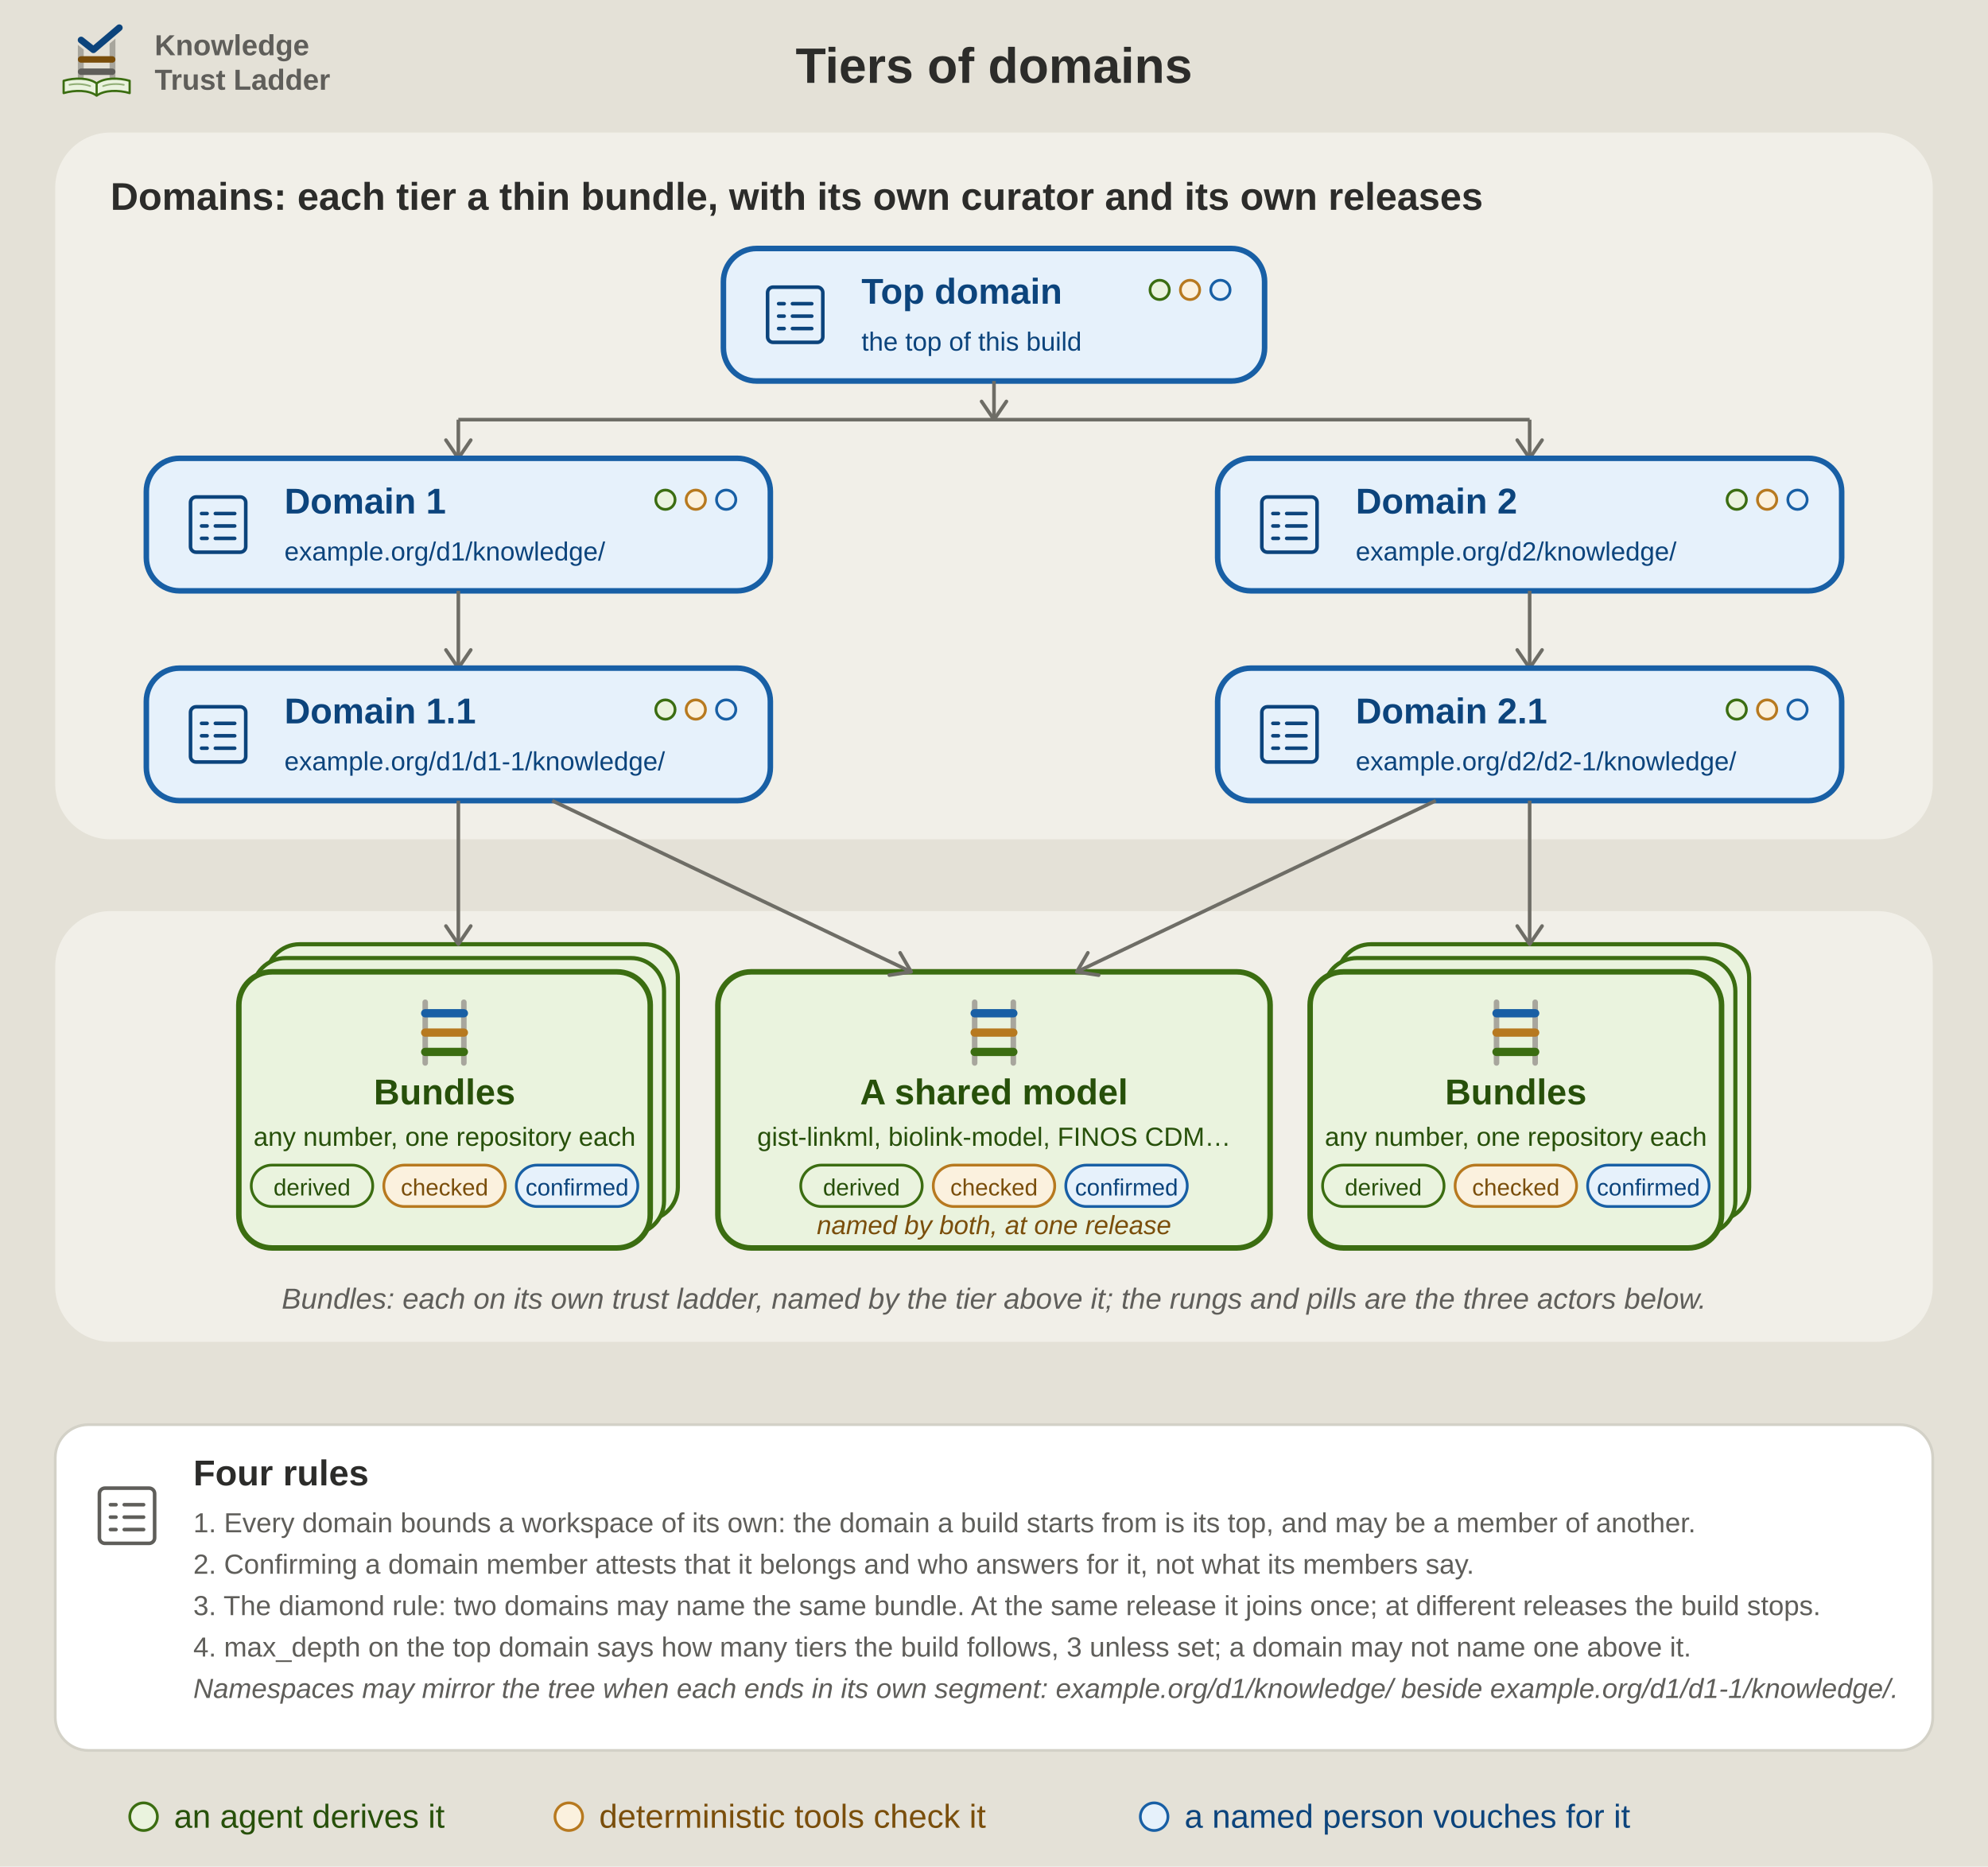
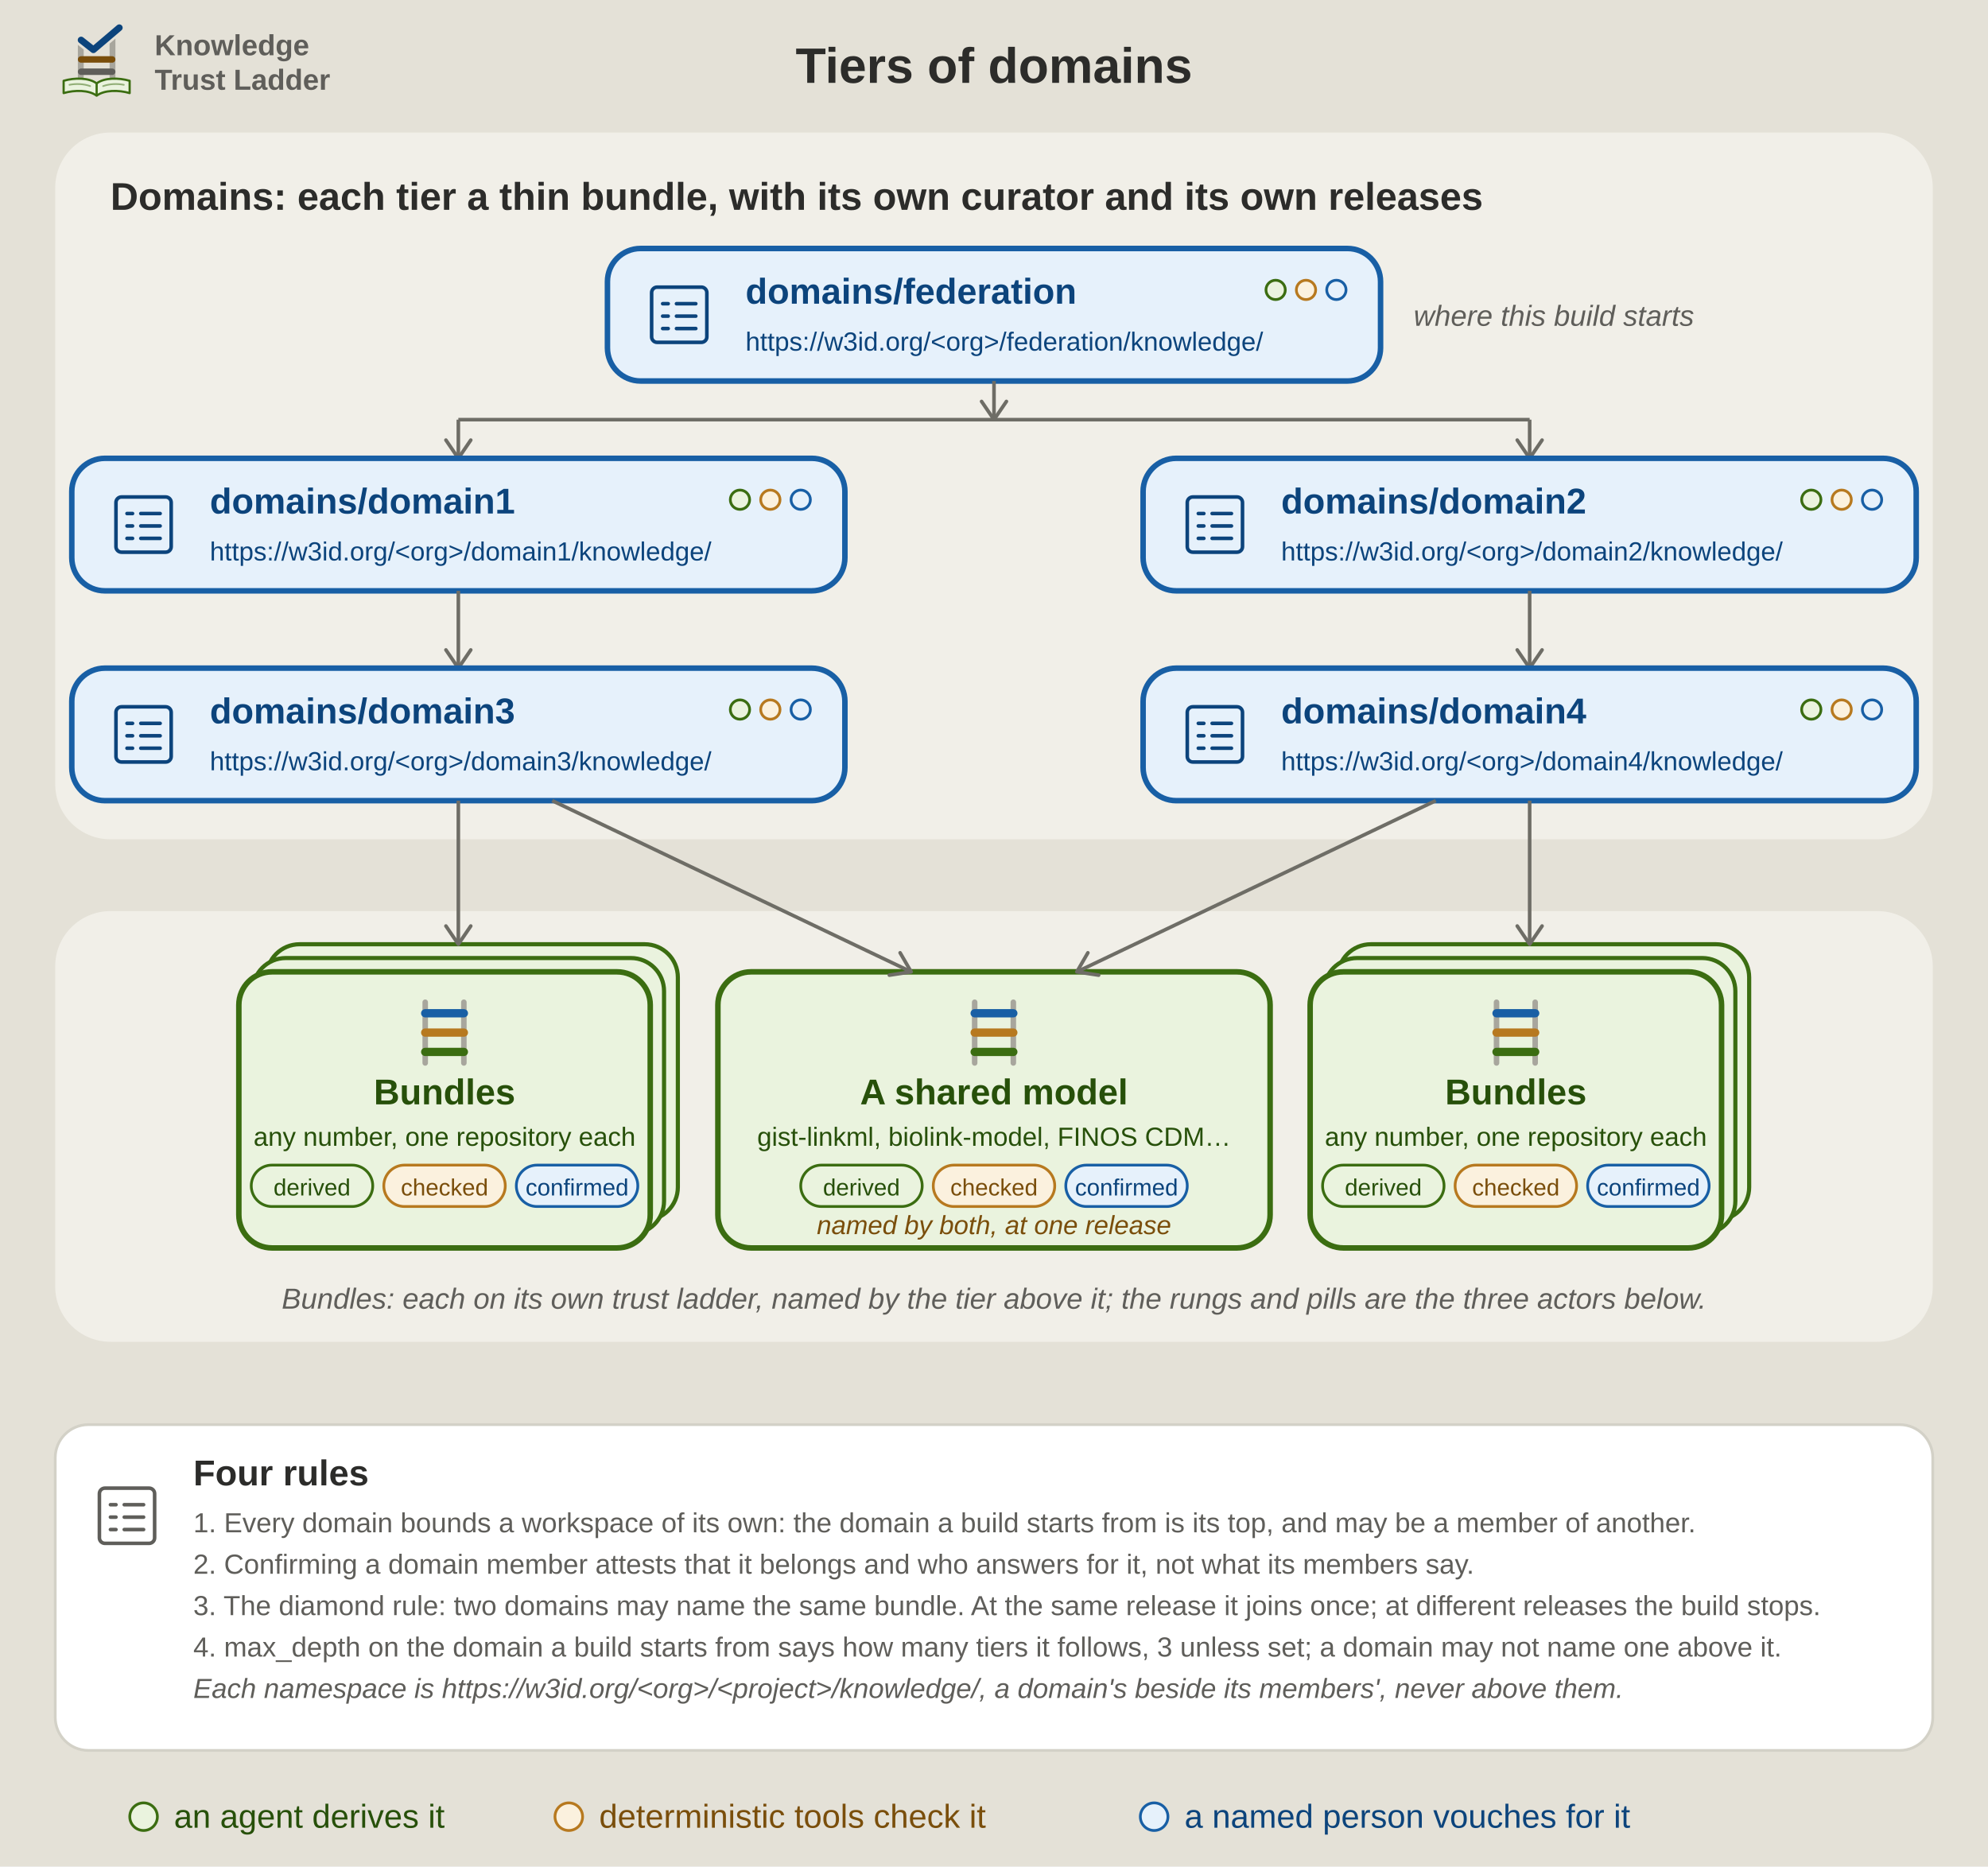
<svg xmlns="http://www.w3.org/2000/svg" width="720" height="676" viewBox="0 0 720 676" role="img" aria-labelledby="t d">
  <rect width="720" height="676" fill="#E4E1D7" />
  <g transform="translate(20,7) scale(0.46875)">
    <rect x="17.5" y="12" width="4.5" height="38" rx="2.25" fill="#A8A69D" />
    <rect x="42" y="12" width="4.5" height="38" rx="2.25" fill="#A8A69D" />
    <rect x="17.5" y="38" width="29" height="5" rx="2.5" fill="#5F5E5A" />
    <rect x="17.5" y="28.5" width="29" height="5" rx="2.5" fill="#7A4E0B" />
    <path d="M20 16 L29.5 23.5 L49.5 6.5" fill="none" stroke="#E4E1D7" stroke-width="9" stroke-linecap="round" stroke-linejoin="round" />
    <path d="M20 16 L29.5 23.5 L49.5 6.5" fill="none" stroke="#0C447C" stroke-width="5.2" stroke-linecap="round" stroke-linejoin="round" />
    <path d="M32 49.5 C26 45 15 45 6.5 47.5 v9.5 C15 54.5 26 54.5 32 59 C38 54.5 49 54.5 57.5 57 v-9.5 C49 45 38 45 32 49.5 z" fill="#EAF3DE" stroke="#3B6D11" stroke-width="1.7" stroke-linejoin="round" />
    <line x1="32" y1="49.5" x2="32" y2="59" stroke="#3B6D11" stroke-width="1.7" />
    <path d="M11 50.6 C16 49.6 22 49.8 27 51.6 M37 51.6 C42 49.8 48 49.6 53 50.6" fill="none" stroke="#3B6D11" stroke-opacity=".5" stroke-width="1.3" stroke-linecap="round" />
  </g>
  <text x="56" y="20" font-family="Arial, sans-serif" font-size="10.5" font-weight="700" fill="#5F5E5A">Knowledge</text>
  <text x="56" y="32.5" font-family="Arial, sans-serif" font-size="10.5" font-weight="700" fill="#5F5E5A">Trust Ladder</text>
  <text x="360" y="30" text-anchor="middle" font-family="Arial, sans-serif" font-size="18" font-weight="700" fill="#2C2C2A">Tiers of domains</text>
  <rect x="20" y="48" width="680" height="256" rx="20" fill="#F1EFE8" />
  <text x="40" y="76" font-family="Arial, sans-serif" font-size="14" font-weight="700" fill="#2C2C2A">Domains: each tier a thin bundle, with its own curator and its own releases</text>
-   <rect x="262" y="90" width="196" height="48" rx="12" fill="#E6F1FB" stroke="#185FA5" stroke-width="2" />
-   <g transform="translate(288,114)" stroke="#0C447C" stroke-width="1.3" fill="none" stroke-linecap="round" stroke-linejoin="round">
+   <rect x="220" y="90" width="280" height="48" rx="12" fill="#E6F1FB" stroke="#185FA5" stroke-width="2" />
+   <g transform="translate(246,114)" stroke="#0C447C" stroke-width="1.3" fill="none" stroke-linecap="round" stroke-linejoin="round">
    <rect x="-10" y="-10" width="20" height="20" rx="2" />
    <line x1="-6" y1="-4" x2="-4" y2="-4" />
    <line x1="-1" y1="-4" x2="6" y2="-4" />
    <line x1="-6" y1="0.5" x2="-4" y2="0.5" />
    <line x1="-1" y1="0.5" x2="6" y2="0.5" />
    <line x1="-6" y1="5" x2="-4" y2="5" />
    <line x1="-1" y1="5" x2="6" y2="5" />
  </g>
-   <text x="312" y="110" font-family="Arial, sans-serif" font-size="13" font-weight="700" fill="#0C447C">Top domain</text>
-   <text x="312" y="127" font-family="Arial, sans-serif" font-size="9.5" fill="#0C447C">the top of this build</text>
-   <circle cx="420" cy="105" r="3.5" fill="#EAF3DE" stroke="#3B6D11" stroke-width="1" />
-   <circle cx="431" cy="105" r="3.5" fill="#FBF1DE" stroke="#B7791F" stroke-width="1" />
-   <circle cx="442" cy="105" r="3.5" fill="#E6F1FB" stroke="#185FA5" stroke-width="1" />
+   <text x="270" y="110" font-family="Arial, sans-serif" font-size="13" font-weight="700" fill="#0C447C">domains/federation</text>
+   <text x="270" y="127" font-family="Arial, sans-serif" font-size="9.5" fill="#0C447C">https://w3id.org/&lt;org&gt;/federation/knowledge/</text>
+   <circle cx="462" cy="105" r="3.5" fill="#EAF3DE" stroke="#3B6D11" stroke-width="1" />
+   <circle cx="473" cy="105" r="3.5" fill="#FBF1DE" stroke="#B7791F" stroke-width="1" />
+   <circle cx="484" cy="105" r="3.5" fill="#E6F1FB" stroke="#185FA5" stroke-width="1" />
+   <text x="512" y="118" font-family="Arial, sans-serif" font-size="10.5" font-style="italic" fill="#5F5E5A">where this build starts</text>
  <line x1="360" y1="138" x2="360" y2="152" stroke="#6E6D66" stroke-width="1.3" />
  <path d="M355.5 145.4 L360 152 L364.5 145.4" fill="none" stroke="#6E6D66" stroke-width="1.3" stroke-linecap="round" stroke-linejoin="round" />
  <line x1="166" y1="152" x2="554" y2="152" stroke="#6E6D66" stroke-width="1.3" />
  <line x1="166" y1="152" x2="166" y2="166" stroke="#6E6D66" stroke-width="1.3" />
  <path d="M161.5 159.4 L166 166 L170.5 159.4" fill="none" stroke="#6E6D66" stroke-width="1.3" stroke-linecap="round" stroke-linejoin="round" />
  <line x1="554" y1="152" x2="554" y2="166" stroke="#6E6D66" stroke-width="1.3" />
  <path d="M549.5 159.4 L554 166 L558.5 159.4" fill="none" stroke="#6E6D66" stroke-width="1.3" stroke-linecap="round" stroke-linejoin="round" />
-   <rect x="53" y="166" width="226" height="48" rx="12" fill="#E6F1FB" stroke="#185FA5" stroke-width="2" />
-   <g transform="translate(79,190)" stroke="#0C447C" stroke-width="1.3" fill="none" stroke-linecap="round" stroke-linejoin="round">
+   <rect x="26" y="166" width="280" height="48" rx="12" fill="#E6F1FB" stroke="#185FA5" stroke-width="2" />
+   <g transform="translate(52,190)" stroke="#0C447C" stroke-width="1.3" fill="none" stroke-linecap="round" stroke-linejoin="round">
    <rect x="-10" y="-10" width="20" height="20" rx="2" />
    <line x1="-6" y1="-4" x2="-4" y2="-4" />
    <line x1="-1" y1="-4" x2="6" y2="-4" />
    <line x1="-6" y1="0.5" x2="-4" y2="0.5" />
    <line x1="-1" y1="0.5" x2="6" y2="0.5" />
    <line x1="-6" y1="5" x2="-4" y2="5" />
    <line x1="-1" y1="5" x2="6" y2="5" />
  </g>
-   <text x="103" y="186" font-family="Arial, sans-serif" font-size="13" font-weight="700" fill="#0C447C">Domain 1</text>
-   <text x="103" y="203" font-family="Arial, sans-serif" font-size="9.5" fill="#0C447C">example.org/d1/knowledge/</text>
-   <circle cx="241" cy="181" r="3.5" fill="#EAF3DE" stroke="#3B6D11" stroke-width="1" />
-   <circle cx="252" cy="181" r="3.5" fill="#FBF1DE" stroke="#B7791F" stroke-width="1" />
-   <circle cx="263" cy="181" r="3.5" fill="#E6F1FB" stroke="#185FA5" stroke-width="1" />
-   <rect x="441" y="166" width="226" height="48" rx="12" fill="#E6F1FB" stroke="#185FA5" stroke-width="2" />
-   <g transform="translate(467,190)" stroke="#0C447C" stroke-width="1.3" fill="none" stroke-linecap="round" stroke-linejoin="round">
+   <text x="76" y="186" font-family="Arial, sans-serif" font-size="13" font-weight="700" fill="#0C447C">domains/domain1</text>
+   <text x="76" y="203" font-family="Arial, sans-serif" font-size="9.5" fill="#0C447C">https://w3id.org/&lt;org&gt;/domain1/knowledge/</text>
+   <circle cx="268" cy="181" r="3.5" fill="#EAF3DE" stroke="#3B6D11" stroke-width="1" />
+   <circle cx="279" cy="181" r="3.5" fill="#FBF1DE" stroke="#B7791F" stroke-width="1" />
+   <circle cx="290" cy="181" r="3.5" fill="#E6F1FB" stroke="#185FA5" stroke-width="1" />
+   <rect x="414" y="166" width="280" height="48" rx="12" fill="#E6F1FB" stroke="#185FA5" stroke-width="2" />
+   <g transform="translate(440,190)" stroke="#0C447C" stroke-width="1.3" fill="none" stroke-linecap="round" stroke-linejoin="round">
    <rect x="-10" y="-10" width="20" height="20" rx="2" />
    <line x1="-6" y1="-4" x2="-4" y2="-4" />
    <line x1="-1" y1="-4" x2="6" y2="-4" />
    <line x1="-6" y1="0.5" x2="-4" y2="0.5" />
    <line x1="-1" y1="0.5" x2="6" y2="0.5" />
    <line x1="-6" y1="5" x2="-4" y2="5" />
    <line x1="-1" y1="5" x2="6" y2="5" />
  </g>
-   <text x="491" y="186" font-family="Arial, sans-serif" font-size="13" font-weight="700" fill="#0C447C">Domain 2</text>
-   <text x="491" y="203" font-family="Arial, sans-serif" font-size="9.5" fill="#0C447C">example.org/d2/knowledge/</text>
-   <circle cx="629" cy="181" r="3.5" fill="#EAF3DE" stroke="#3B6D11" stroke-width="1" />
-   <circle cx="640" cy="181" r="3.5" fill="#FBF1DE" stroke="#B7791F" stroke-width="1" />
-   <circle cx="651" cy="181" r="3.5" fill="#E6F1FB" stroke="#185FA5" stroke-width="1" />
+   <text x="464" y="186" font-family="Arial, sans-serif" font-size="13" font-weight="700" fill="#0C447C">domains/domain2</text>
+   <text x="464" y="203" font-family="Arial, sans-serif" font-size="9.5" fill="#0C447C">https://w3id.org/&lt;org&gt;/domain2/knowledge/</text>
+   <circle cx="656" cy="181" r="3.5" fill="#EAF3DE" stroke="#3B6D11" stroke-width="1" />
+   <circle cx="667" cy="181" r="3.5" fill="#FBF1DE" stroke="#B7791F" stroke-width="1" />
+   <circle cx="678" cy="181" r="3.5" fill="#E6F1FB" stroke="#185FA5" stroke-width="1" />
  <line x1="166" y1="214" x2="166" y2="242" stroke="#6E6D66" stroke-width="1.3" />
  <path d="M161.5 235.4 L166 242 L170.5 235.4" fill="none" stroke="#6E6D66" stroke-width="1.3" stroke-linecap="round" stroke-linejoin="round" />
  <line x1="554" y1="214" x2="554" y2="242" stroke="#6E6D66" stroke-width="1.3" />
  <path d="M549.5 235.4 L554 242 L558.5 235.4" fill="none" stroke="#6E6D66" stroke-width="1.3" stroke-linecap="round" stroke-linejoin="round" />
-   <rect x="53" y="242" width="226" height="48" rx="12" fill="#E6F1FB" stroke="#185FA5" stroke-width="2" />
-   <g transform="translate(79,266)" stroke="#0C447C" stroke-width="1.3" fill="none" stroke-linecap="round" stroke-linejoin="round">
+   <rect x="26" y="242" width="280" height="48" rx="12" fill="#E6F1FB" stroke="#185FA5" stroke-width="2" />
+   <g transform="translate(52,266)" stroke="#0C447C" stroke-width="1.3" fill="none" stroke-linecap="round" stroke-linejoin="round">
    <rect x="-10" y="-10" width="20" height="20" rx="2" />
    <line x1="-6" y1="-4" x2="-4" y2="-4" />
    <line x1="-1" y1="-4" x2="6" y2="-4" />
    <line x1="-6" y1="0.5" x2="-4" y2="0.5" />
    <line x1="-1" y1="0.5" x2="6" y2="0.5" />
    <line x1="-6" y1="5" x2="-4" y2="5" />
    <line x1="-1" y1="5" x2="6" y2="5" />
  </g>
-   <text x="103" y="262" font-family="Arial, sans-serif" font-size="13" font-weight="700" fill="#0C447C">Domain 1.1</text>
-   <text x="103" y="279" font-family="Arial, sans-serif" font-size="9.5" fill="#0C447C">example.org/d1/d1-1/knowledge/</text>
-   <circle cx="241" cy="257" r="3.5" fill="#EAF3DE" stroke="#3B6D11" stroke-width="1" />
-   <circle cx="252" cy="257" r="3.5" fill="#FBF1DE" stroke="#B7791F" stroke-width="1" />
-   <circle cx="263" cy="257" r="3.5" fill="#E6F1FB" stroke="#185FA5" stroke-width="1" />
-   <rect x="441" y="242" width="226" height="48" rx="12" fill="#E6F1FB" stroke="#185FA5" stroke-width="2" />
-   <g transform="translate(467,266)" stroke="#0C447C" stroke-width="1.3" fill="none" stroke-linecap="round" stroke-linejoin="round">
+   <text x="76" y="262" font-family="Arial, sans-serif" font-size="13" font-weight="700" fill="#0C447C">domains/domain3</text>
+   <text x="76" y="279" font-family="Arial, sans-serif" font-size="9.5" fill="#0C447C">https://w3id.org/&lt;org&gt;/domain3/knowledge/</text>
+   <circle cx="268" cy="257" r="3.5" fill="#EAF3DE" stroke="#3B6D11" stroke-width="1" />
+   <circle cx="279" cy="257" r="3.5" fill="#FBF1DE" stroke="#B7791F" stroke-width="1" />
+   <circle cx="290" cy="257" r="3.5" fill="#E6F1FB" stroke="#185FA5" stroke-width="1" />
+   <rect x="414" y="242" width="280" height="48" rx="12" fill="#E6F1FB" stroke="#185FA5" stroke-width="2" />
+   <g transform="translate(440,266)" stroke="#0C447C" stroke-width="1.3" fill="none" stroke-linecap="round" stroke-linejoin="round">
    <rect x="-10" y="-10" width="20" height="20" rx="2" />
    <line x1="-6" y1="-4" x2="-4" y2="-4" />
    <line x1="-1" y1="-4" x2="6" y2="-4" />
    <line x1="-6" y1="0.5" x2="-4" y2="0.5" />
    <line x1="-1" y1="0.5" x2="6" y2="0.5" />
    <line x1="-6" y1="5" x2="-4" y2="5" />
    <line x1="-1" y1="5" x2="6" y2="5" />
  </g>
-   <text x="491" y="262" font-family="Arial, sans-serif" font-size="13" font-weight="700" fill="#0C447C">Domain 2.1</text>
-   <text x="491" y="279" font-family="Arial, sans-serif" font-size="9.5" fill="#0C447C">example.org/d2/d2-1/knowledge/</text>
-   <circle cx="629" cy="257" r="3.5" fill="#EAF3DE" stroke="#3B6D11" stroke-width="1" />
-   <circle cx="640" cy="257" r="3.5" fill="#FBF1DE" stroke="#B7791F" stroke-width="1" />
-   <circle cx="651" cy="257" r="3.5" fill="#E6F1FB" stroke="#185FA5" stroke-width="1" />
+   <text x="464" y="262" font-family="Arial, sans-serif" font-size="13" font-weight="700" fill="#0C447C">domains/domain4</text>
+   <text x="464" y="279" font-family="Arial, sans-serif" font-size="9.5" fill="#0C447C">https://w3id.org/&lt;org&gt;/domain4/knowledge/</text>
+   <circle cx="656" cy="257" r="3.5" fill="#EAF3DE" stroke="#3B6D11" stroke-width="1" />
+   <circle cx="667" cy="257" r="3.5" fill="#FBF1DE" stroke="#B7791F" stroke-width="1" />
+   <circle cx="678" cy="257" r="3.5" fill="#E6F1FB" stroke="#185FA5" stroke-width="1" />
  <rect x="20" y="330" width="680" height="156" rx="20" fill="#F1EFE8" />
  <rect x="96.5" y="342" width="149" height="100" rx="12" fill="#EAF3DE" stroke="#3B6D11" stroke-width="1.5" />
  <rect x="91.5" y="347" width="149" height="100" rx="12" fill="#EAF3DE" stroke="#3B6D11" stroke-width="1.5" />
  <rect x="86.5" y="352" width="149" height="100" rx="12" fill="#EAF3DE" stroke="#3B6D11" stroke-width="2" />
  <g transform="translate(161.0,374)" stroke-linecap="round">
    <line x1="-7" y1="-11" x2="-7" y2="11" stroke="#A8A69D" stroke-width="2" />
    <line x1="7" y1="-11" x2="7" y2="11" stroke="#A8A69D" stroke-width="2" />
    <line x1="-7" y1="7" x2="7" y2="7" stroke="#3B6D11" stroke-width="3" />
    <line x1="-7" y1="0" x2="7" y2="0" stroke="#B7791F" stroke-width="3" />
    <line x1="-7" y1="-7" x2="7" y2="-7" stroke="#185FA5" stroke-width="3" />
  </g>
  <text x="161.0" y="400" text-anchor="middle" font-family="Arial, sans-serif" font-size="13" font-weight="700" fill="#27500A">Bundles</text>
  <text x="161.0" y="415" text-anchor="middle" font-family="Arial, sans-serif" font-size="9.5" fill="#27500A">any number, one repository each</text>
  <rect x="91.0" y="422" width="44" height="15" rx="7.5" fill="#EAF3DE" stroke="#3B6D11" stroke-width="1" />
  <text x="113.0" y="433" text-anchor="middle" font-family="Arial, sans-serif" font-size="8.5" fill="#27500A">derived</text>
  <rect x="139.0" y="422" width="44" height="15" rx="7.5" fill="#FBF1DE" stroke="#B7791F" stroke-width="1" />
  <text x="161.0" y="433" text-anchor="middle" font-family="Arial, sans-serif" font-size="8.5" fill="#7A4E0B">checked</text>
  <rect x="187.0" y="422" width="44" height="15" rx="7.5" fill="#E6F1FB" stroke="#185FA5" stroke-width="1" />
  <text x="209.0" y="433" text-anchor="middle" font-family="Arial, sans-serif" font-size="8.5" fill="#0C447C">confirmed</text>
  <rect x="260" y="352" width="200" height="100" rx="12" fill="#EAF3DE" stroke="#3B6D11" stroke-width="2" />
  <g transform="translate(360.0,374)" stroke-linecap="round">
    <line x1="-7" y1="-11" x2="-7" y2="11" stroke="#A8A69D" stroke-width="2" />
    <line x1="7" y1="-11" x2="7" y2="11" stroke="#A8A69D" stroke-width="2" />
    <line x1="-7" y1="7" x2="7" y2="7" stroke="#3B6D11" stroke-width="3" />
    <line x1="-7" y1="0" x2="7" y2="0" stroke="#B7791F" stroke-width="3" />
    <line x1="-7" y1="-7" x2="7" y2="-7" stroke="#185FA5" stroke-width="3" />
  </g>
  <text x="360.0" y="400" text-anchor="middle" font-family="Arial, sans-serif" font-size="13" font-weight="700" fill="#27500A">A shared model</text>
  <text x="360.0" y="415" text-anchor="middle" font-family="Arial, sans-serif" font-size="9.5" fill="#27500A">gist-linkml, biolink-model, FINOS CDM…</text>
  <rect x="290.0" y="422" width="44" height="15" rx="7.5" fill="#EAF3DE" stroke="#3B6D11" stroke-width="1" />
  <text x="312.0" y="433" text-anchor="middle" font-family="Arial, sans-serif" font-size="8.5" fill="#27500A">derived</text>
  <rect x="338.0" y="422" width="44" height="15" rx="7.5" fill="#FBF1DE" stroke="#B7791F" stroke-width="1" />
  <text x="360.0" y="433" text-anchor="middle" font-family="Arial, sans-serif" font-size="8.5" fill="#7A4E0B">checked</text>
  <rect x="386.0" y="422" width="44" height="15" rx="7.5" fill="#E6F1FB" stroke="#185FA5" stroke-width="1" />
  <text x="408.0" y="433" text-anchor="middle" font-family="Arial, sans-serif" font-size="8.5" fill="#0C447C">confirmed</text>
  <text x="360.0" y="447" text-anchor="middle" font-family="Arial, sans-serif" font-size="9.5" font-style="italic" fill="#7A4E0B">named by both, at one release</text>
  <rect x="484.5" y="342" width="149" height="100" rx="12" fill="#EAF3DE" stroke="#3B6D11" stroke-width="1.5" />
  <rect x="479.5" y="347" width="149" height="100" rx="12" fill="#EAF3DE" stroke="#3B6D11" stroke-width="1.5" />
  <rect x="474.5" y="352" width="149" height="100" rx="12" fill="#EAF3DE" stroke="#3B6D11" stroke-width="2" />
  <g transform="translate(549.0,374)" stroke-linecap="round">
    <line x1="-7" y1="-11" x2="-7" y2="11" stroke="#A8A69D" stroke-width="2" />
    <line x1="7" y1="-11" x2="7" y2="11" stroke="#A8A69D" stroke-width="2" />
    <line x1="-7" y1="7" x2="7" y2="7" stroke="#3B6D11" stroke-width="3" />
    <line x1="-7" y1="0" x2="7" y2="0" stroke="#B7791F" stroke-width="3" />
    <line x1="-7" y1="-7" x2="7" y2="-7" stroke="#185FA5" stroke-width="3" />
  </g>
  <text x="549.0" y="400" text-anchor="middle" font-family="Arial, sans-serif" font-size="13" font-weight="700" fill="#27500A">Bundles</text>
  <text x="549.0" y="415" text-anchor="middle" font-family="Arial, sans-serif" font-size="9.5" fill="#27500A">any number, one repository each</text>
  <rect x="479.0" y="422" width="44" height="15" rx="7.5" fill="#EAF3DE" stroke="#3B6D11" stroke-width="1" />
  <text x="501.0" y="433" text-anchor="middle" font-family="Arial, sans-serif" font-size="8.5" fill="#27500A">derived</text>
  <rect x="527.0" y="422" width="44" height="15" rx="7.5" fill="#FBF1DE" stroke="#B7791F" stroke-width="1" />
  <text x="549.0" y="433" text-anchor="middle" font-family="Arial, sans-serif" font-size="8.5" fill="#7A4E0B">checked</text>
  <rect x="575.0" y="422" width="44" height="15" rx="7.5" fill="#E6F1FB" stroke="#185FA5" stroke-width="1" />
  <text x="597.0" y="433" text-anchor="middle" font-family="Arial, sans-serif" font-size="8.5" fill="#0C447C">confirmed</text>
  <text x="360" y="474" text-anchor="middle" font-family="Arial, sans-serif" font-size="10.5" font-style="italic" fill="#5F5E5A">Bundles: each on its own trust ladder, named by the tier above it; the rungs and pills are the three actors below.</text>
  <line x1="166" y1="290" x2="166" y2="342" stroke="#6E6D66" stroke-width="1.3" />
  <path d="M161.5 335.4 L166 342 L170.5 335.4" fill="none" stroke="#6E6D66" stroke-width="1.3" stroke-linecap="round" stroke-linejoin="round" />
  <line x1="554" y1="290" x2="554" y2="342" stroke="#6E6D66" stroke-width="1.3" />
  <path d="M549.5 335.4 L554 342 L558.5 335.4" fill="none" stroke="#6E6D66" stroke-width="1.3" stroke-linecap="round" stroke-linejoin="round" />
  <line x1="200" y1="290" x2="330" y2="352" stroke="#6E6D66" stroke-width="1.3" />
  <path d="M326.0 345.1 L330 352 L322.1 353.2" fill="none" stroke="#6E6D66" stroke-width="1.3" stroke-linecap="round" stroke-linejoin="round" />
  <line x1="520" y1="290" x2="390" y2="352" stroke="#6E6D66" stroke-width="1.3" />
  <path d="M397.9 353.2 L390 352 L394.0 345.1" fill="none" stroke="#6E6D66" stroke-width="1.3" stroke-linecap="round" stroke-linejoin="round" />
  <rect x="20" y="516" width="680" height="118" rx="12" fill="#ffffff" stroke="#D3D1C7" stroke-width="1" />
  <g transform="translate(46,549)" stroke="#5F5E5A" stroke-width="1.3" fill="none" stroke-linecap="round" stroke-linejoin="round">
    <rect x="-10" y="-10" width="20" height="20" rx="2" />
    <line x1="-6" y1="-4" x2="-4" y2="-4" />
    <line x1="-1" y1="-4" x2="6" y2="-4" />
    <line x1="-6" y1="0.5" x2="-4" y2="0.5" />
    <line x1="-1" y1="0.5" x2="6" y2="0.5" />
    <line x1="-6" y1="5" x2="-4" y2="5" />
    <line x1="-1" y1="5" x2="6" y2="5" />
  </g>
  <text x="70" y="538" font-family="Arial, sans-serif" font-size="13" font-weight="700" fill="#2C2C2A">Four rules</text>
  <text x="70" y="555" font-family="Arial, sans-serif" font-size="10" fill="#5F5E5A">1. Every domain bounds a workspace of its own: the domain a build starts from is its top, and may be a member of another.</text>
  <text x="70" y="570" font-family="Arial, sans-serif" font-size="10" fill="#5F5E5A">2. Confirming a domain member attests that it belongs and who answers for it, not what its members say.</text>
  <text x="70" y="585" font-family="Arial, sans-serif" font-size="10" fill="#5F5E5A">3. The diamond rule: two domains may name the same bundle. At the same release it joins once; at different releases the build stops.</text>
-   <text x="70" y="600" font-family="Arial, sans-serif" font-size="10" fill="#5F5E5A">4. max_depth on the top domain says how many tiers the build follows, 3 unless set; a domain may not name one above it.</text>
-   <text x="70" y="615" font-family="Arial, sans-serif" font-size="10" font-style="italic" fill="#5F5E5A">Namespaces may mirror the tree when each ends in its own segment: example.org/d1/knowledge/ beside example.org/d1/d1-1/knowledge/.</text>
+   <text x="70" y="600" font-family="Arial, sans-serif" font-size="10" fill="#5F5E5A">4. max_depth on the domain a build starts from says how many tiers it follows, 3 unless set; a domain may not name one above it.</text>
+   <text x="70" y="615" font-family="Arial, sans-serif" font-size="10" font-style="italic" fill="#5F5E5A">Each namespace is https://w3id.org/&lt;org&gt;/&lt;project&gt;/knowledge/, a domain's beside its members', never above them.</text>
  <circle cx="52" cy="658" r="5" fill="#EAF3DE" stroke="#3B6D11" stroke-width="1" />
  <text x="63" y="662" font-family="Arial, sans-serif" font-size="12" fill="#27500A">an agent derives it</text>
  <circle cx="206" cy="658" r="5" fill="#FBF1DE" stroke="#B7791F" stroke-width="1" />
  <text x="217" y="662" font-family="Arial, sans-serif" font-size="12" fill="#7A4E0B">deterministic tools check it</text>
  <circle cx="418" cy="658" r="5" fill="#E6F1FB" stroke="#185FA5" stroke-width="1" />
  <text x="429" y="662" font-family="Arial, sans-serif" font-size="12" fill="#0C447C">a named person vouches for it</text>
</svg>
